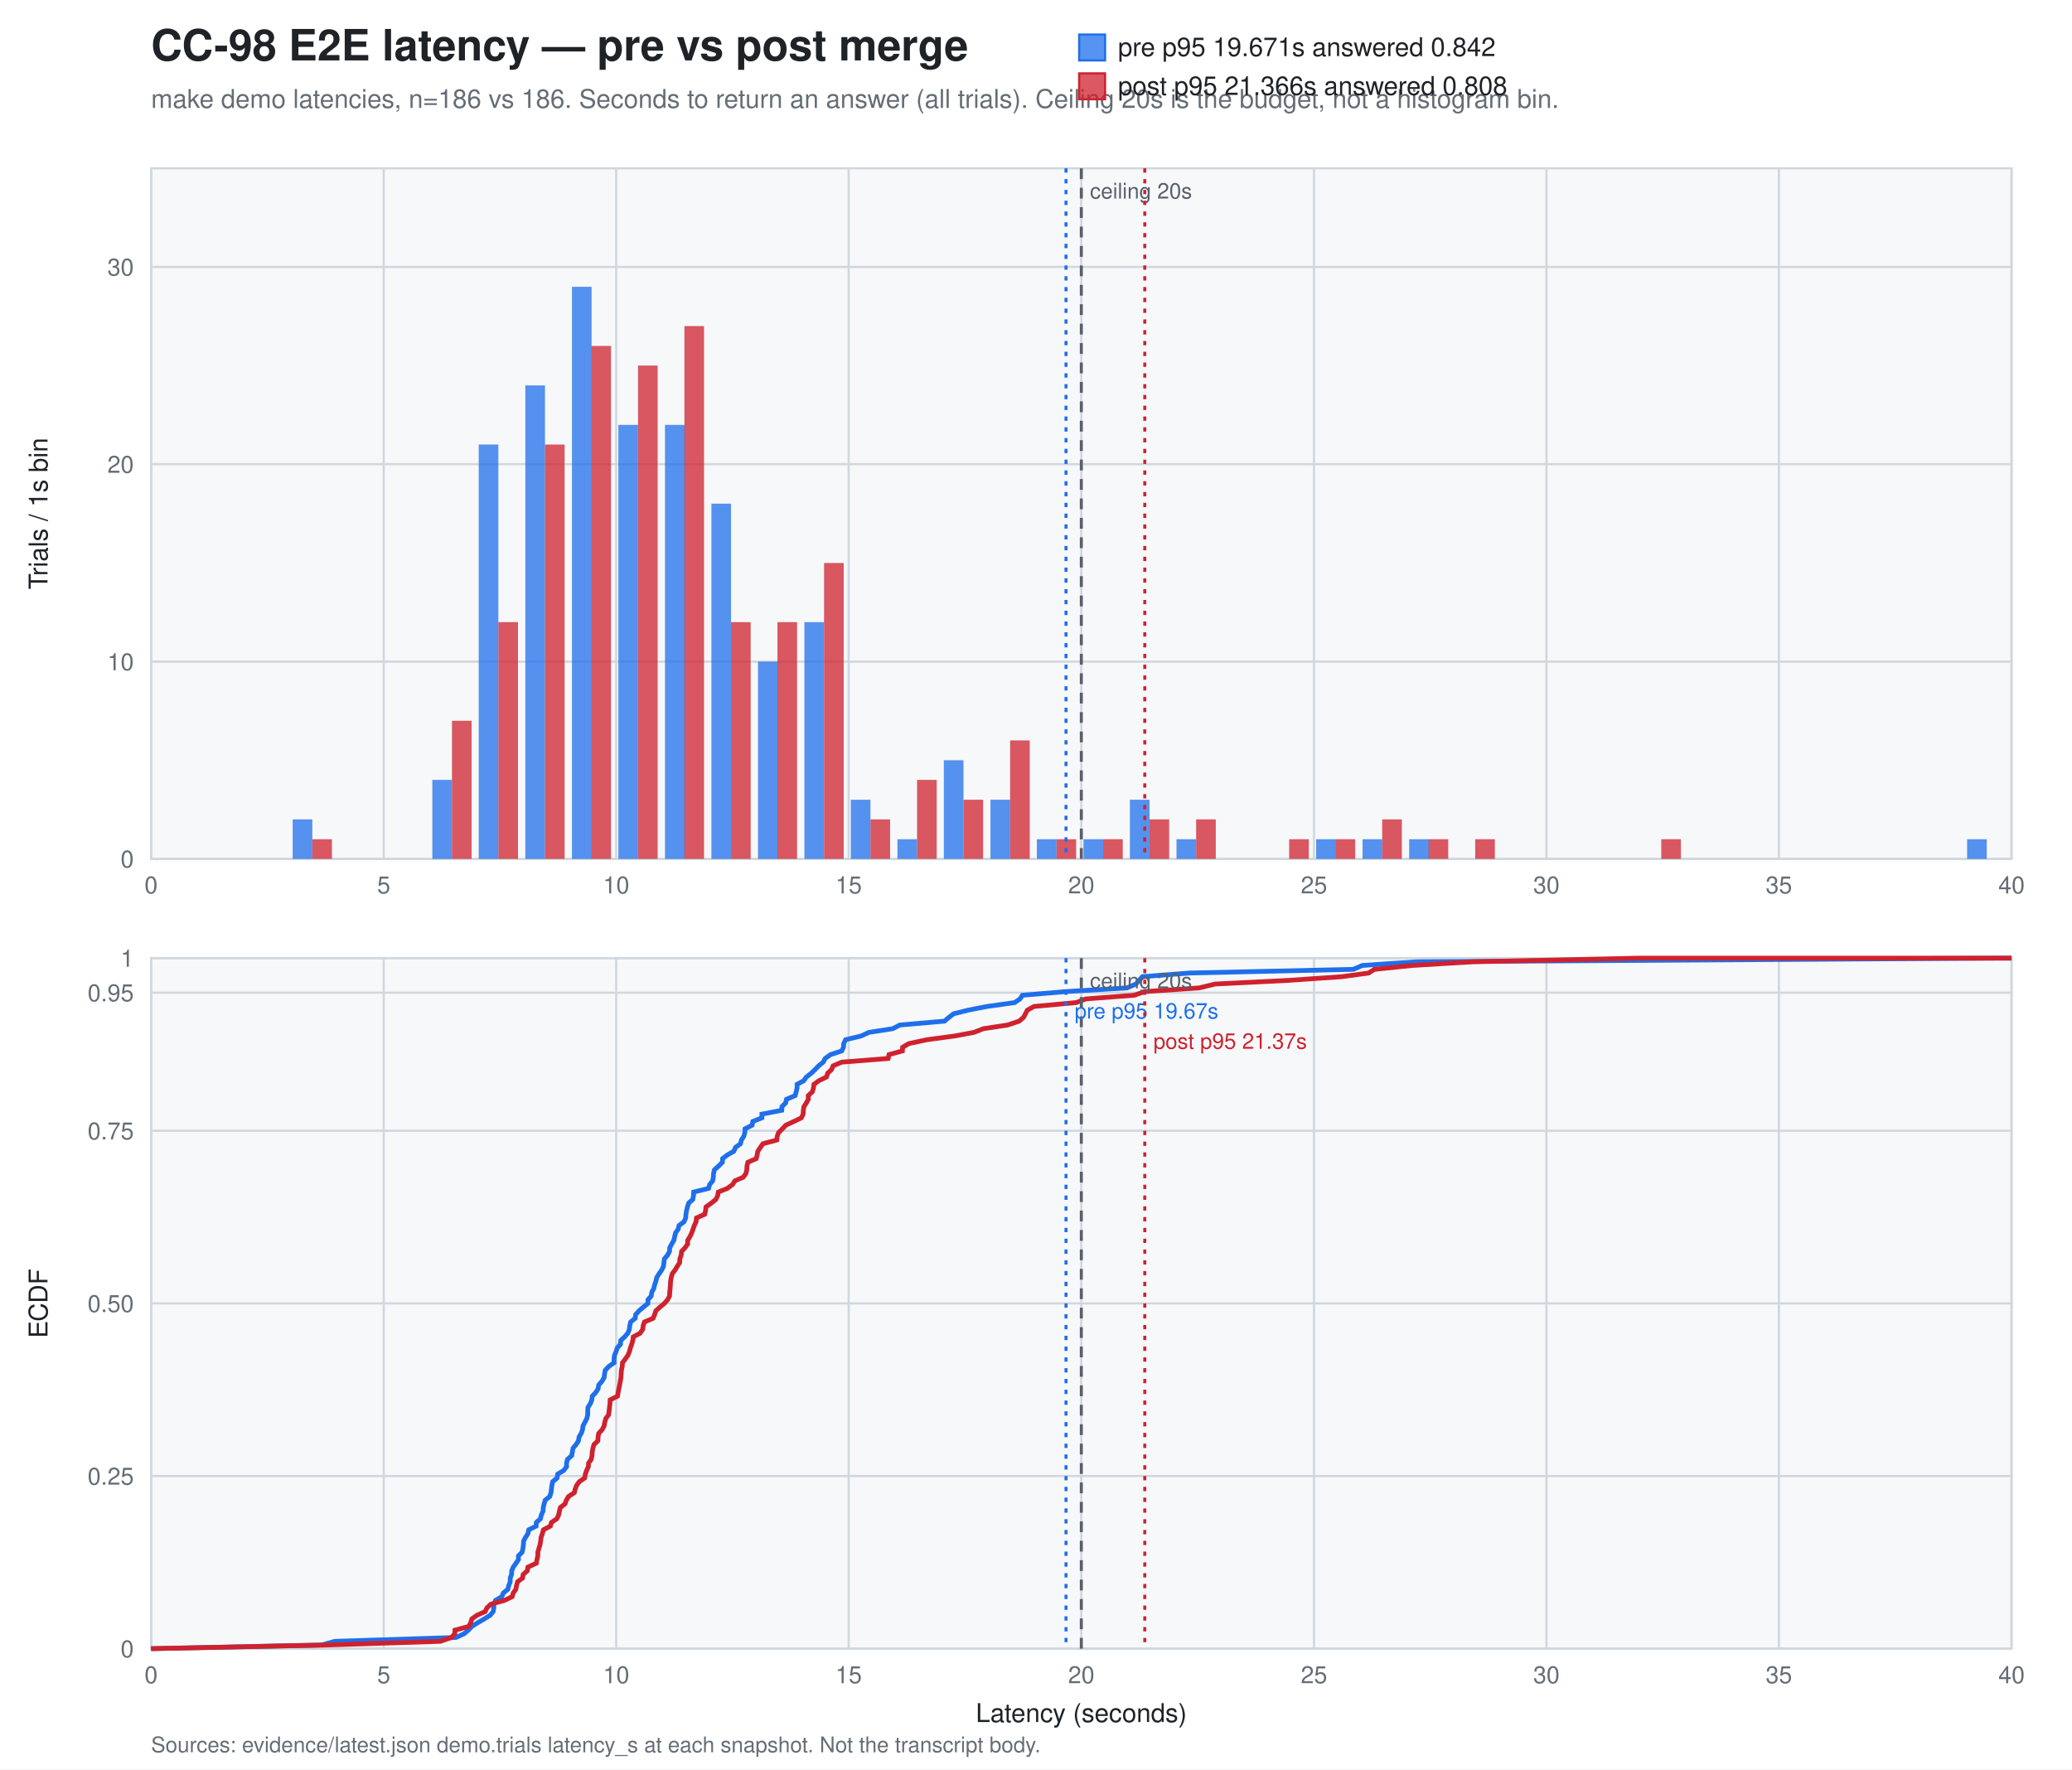
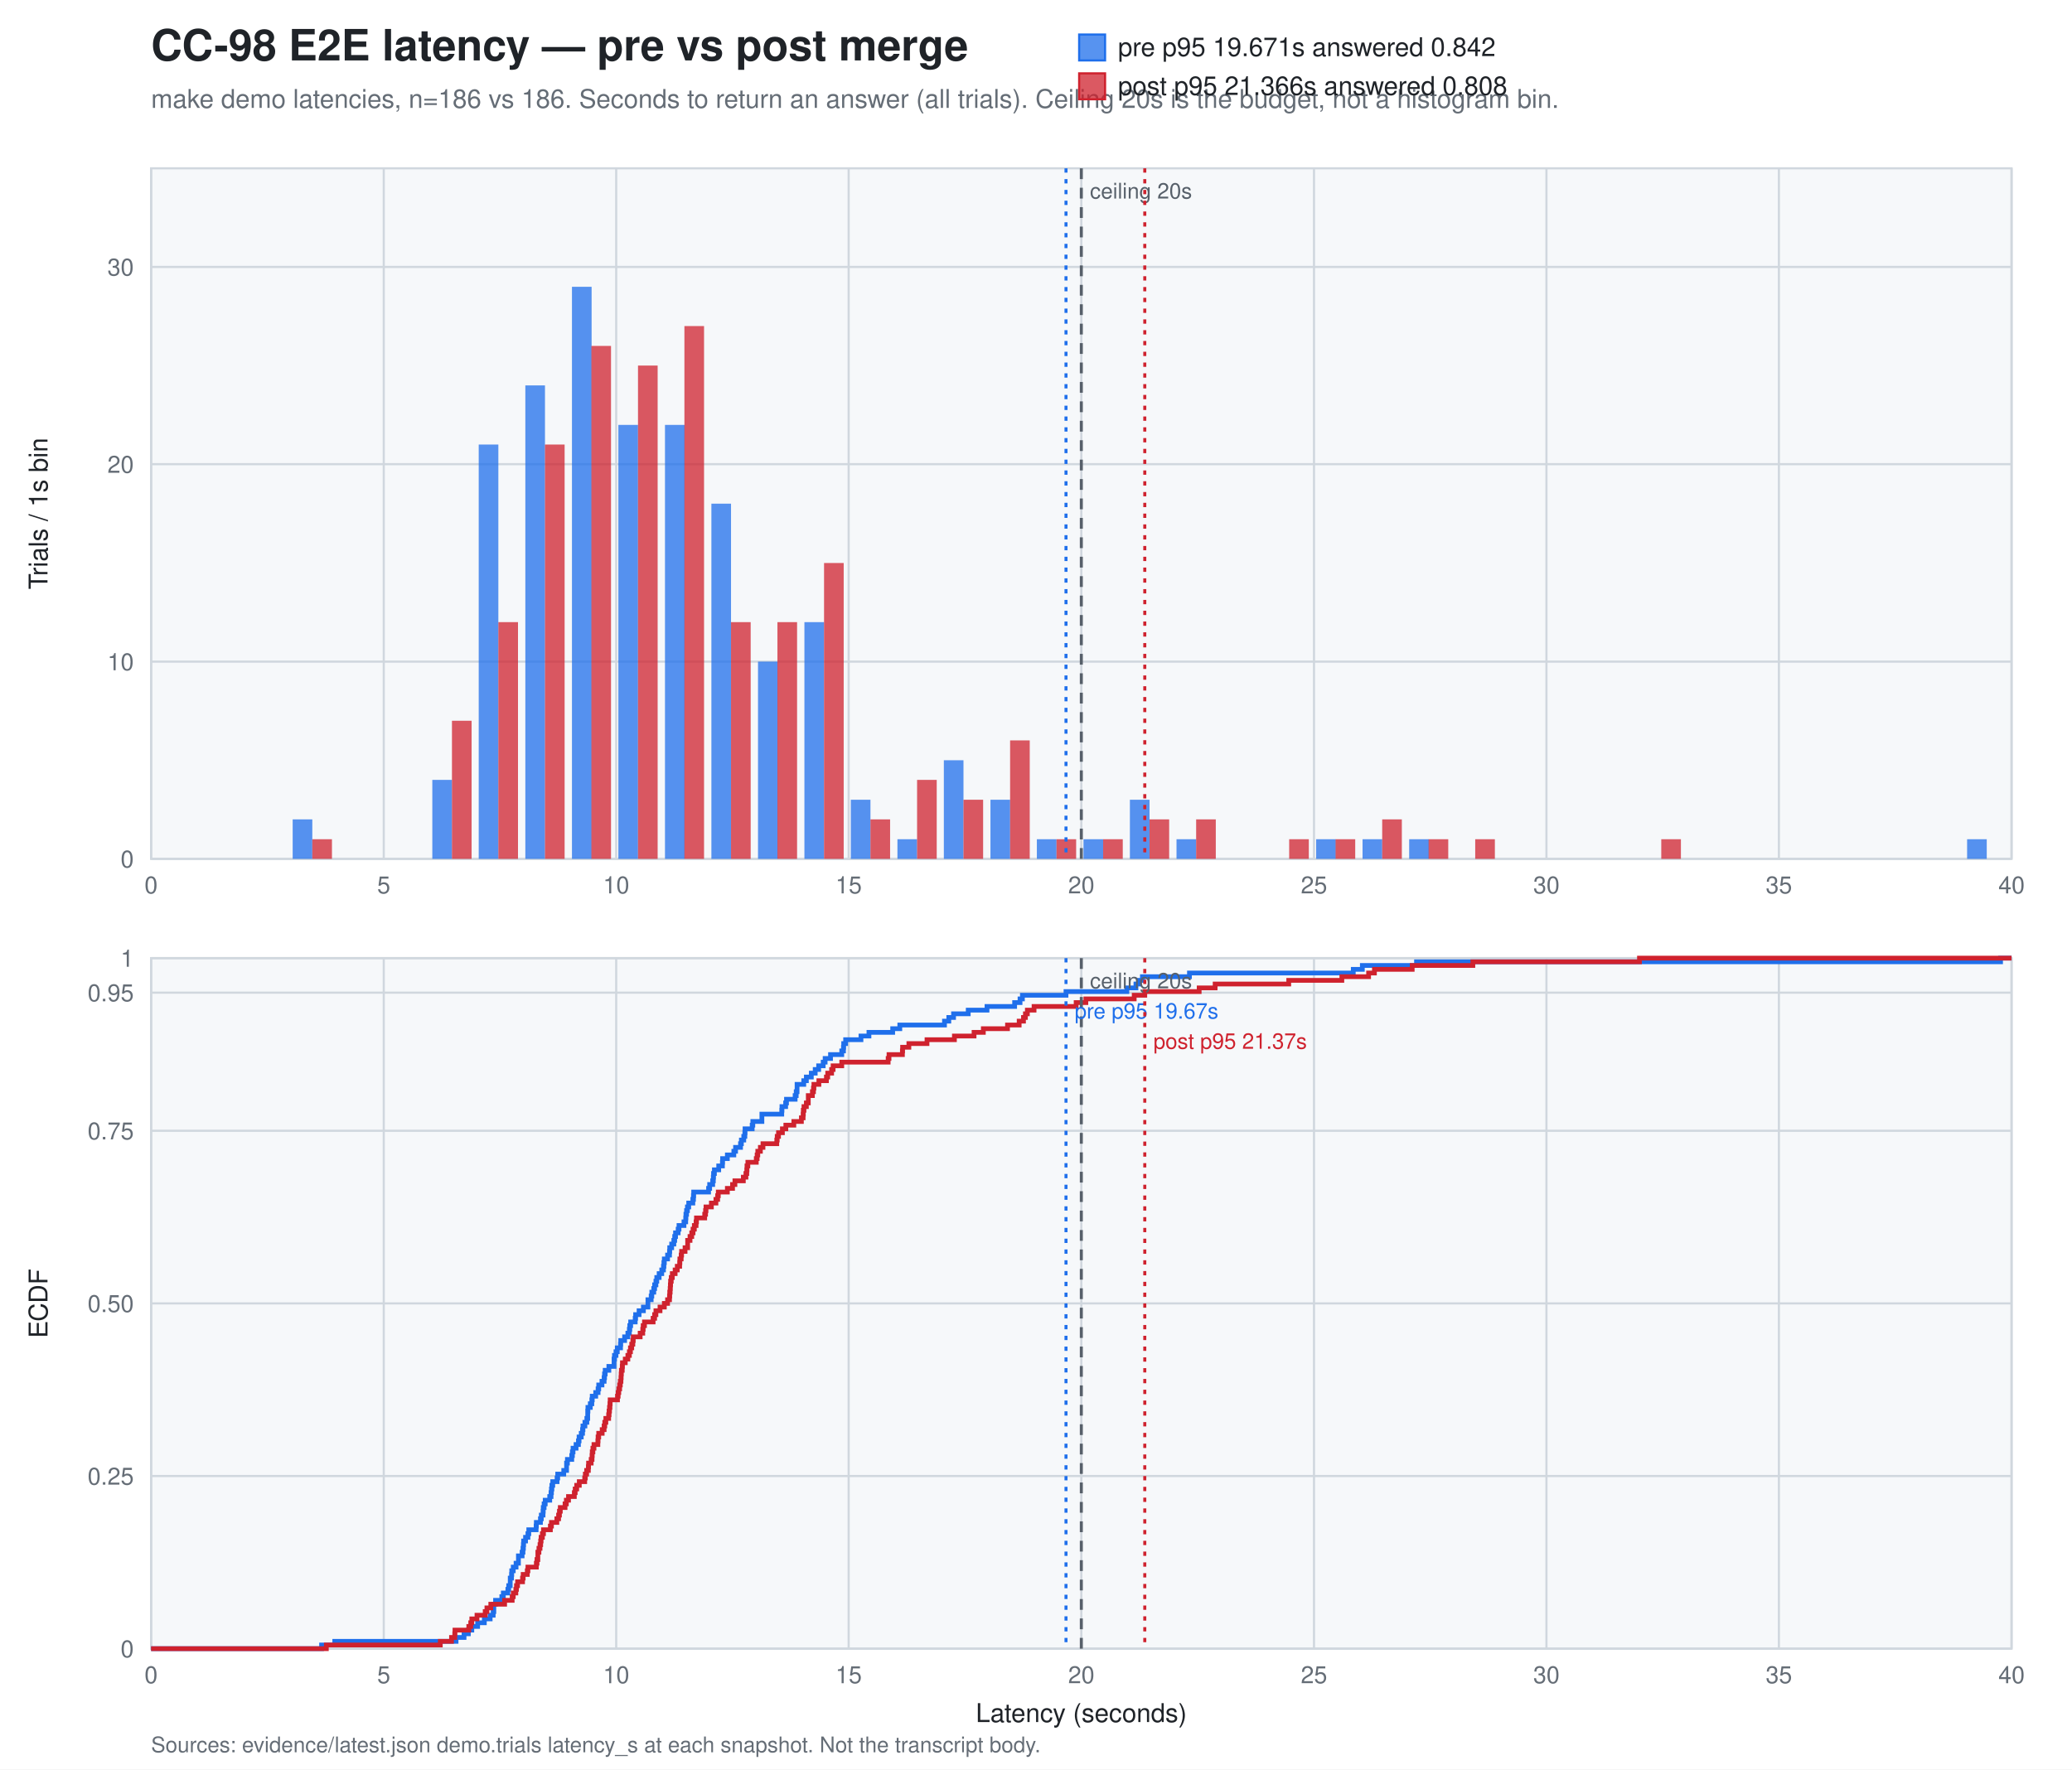
<svg xmlns="http://www.w3.org/2000/svg" width="960" height="820" viewBox="0 0 960 820" role="img" aria-label="CC-98 E2E latency — pre vs post merge">
  <rect width="960" height="820" fill="#ffffff" />
  <text x="70" y="28" font-family="Segoe UI, Helvetica, Arial, sans-serif" font-size="20" font-weight="600" fill="#1f2328">CC-98 E2E latency — pre vs post merge</text>
  <text x="70" y="50" font-family="Segoe UI, Helvetica, Arial, sans-serif" font-size="12" fill="#656d76">make demo latencies, n=186 vs 186. Seconds to return an answer (all trials). Ceiling 20s is the budget, not a histogram bin.</text>
  <rect x="500" y="16" width="12" height="12" fill="#1f6feb" fill-opacity="0.75" stroke="#1f6feb" />
-   <text x="518" y="26" font-family="Segoe UI, Helvetica, Arial, sans-serif" font-size="12" fill="#1f2328">pre  p95 19.671s  answered 0.842</text>
+   <text x="518" y="26" font-family="Segoe UI, Helvetica, Arial, sans-serif" font-size="12" fill="#1f2328">pre p95 19.671s  answered 0.842</text>
  <rect x="500" y="34" width="12" height="12" fill="#cf222e" fill-opacity="0.75" stroke="#cf222e" />
  <text x="518" y="44" font-family="Segoe UI, Helvetica, Arial, sans-serif" font-size="12" fill="#1f2328">post p95 21.366s  answered 0.808</text>
  <rect x="70" y="78" width="862" height="320.0" fill="#f6f8fa" stroke="#d0d7de" />
  <line x1="70.0" y1="78" x2="70.0" y2="398.0" stroke="#d0d7de" />
  <text x="70.0" y="414.0" text-anchor="middle" font-family="Segoe UI, Helvetica, Arial, sans-serif" font-size="11" fill="#656d76">0</text>
  <line x1="177.8" y1="78" x2="177.8" y2="398.0" stroke="#d0d7de" />
  <text x="177.8" y="414.0" text-anchor="middle" font-family="Segoe UI, Helvetica, Arial, sans-serif" font-size="11" fill="#656d76">5</text>
  <line x1="285.5" y1="78" x2="285.5" y2="398.0" stroke="#d0d7de" />
  <text x="285.5" y="414.0" text-anchor="middle" font-family="Segoe UI, Helvetica, Arial, sans-serif" font-size="11" fill="#656d76">10</text>
  <line x1="393.2" y1="78" x2="393.2" y2="398.0" stroke="#d0d7de" />
  <text x="393.2" y="414.0" text-anchor="middle" font-family="Segoe UI, Helvetica, Arial, sans-serif" font-size="11" fill="#656d76">15</text>
  <line x1="501.0" y1="78" x2="501.0" y2="398.0" stroke="#d0d7de" />
  <text x="501.0" y="414.0" text-anchor="middle" font-family="Segoe UI, Helvetica, Arial, sans-serif" font-size="11" fill="#656d76">20</text>
  <line x1="608.8" y1="78" x2="608.8" y2="398.0" stroke="#d0d7de" />
  <text x="608.8" y="414.0" text-anchor="middle" font-family="Segoe UI, Helvetica, Arial, sans-serif" font-size="11" fill="#656d76">25</text>
  <line x1="716.5" y1="78" x2="716.5" y2="398.0" stroke="#d0d7de" />
  <text x="716.5" y="414.0" text-anchor="middle" font-family="Segoe UI, Helvetica, Arial, sans-serif" font-size="11" fill="#656d76">30</text>
  <line x1="824.2" y1="78" x2="824.2" y2="398.0" stroke="#d0d7de" />
  <text x="824.2" y="414.0" text-anchor="middle" font-family="Segoe UI, Helvetica, Arial, sans-serif" font-size="11" fill="#656d76">35</text>
  <line x1="932.0" y1="78" x2="932.0" y2="398.0" stroke="#d0d7de" />
  <text x="932.0" y="414.0" text-anchor="middle" font-family="Segoe UI, Helvetica, Arial, sans-serif" font-size="11" fill="#656d76">40</text>
  <line x1="70" y1="398.0" x2="932" y2="398.0" stroke="#d0d7de" />
  <text x="62" y="402.0" text-anchor="end" font-family="Segoe UI, Helvetica, Arial, sans-serif" font-size="11" fill="#656d76">0</text>
  <line x1="70" y1="306.6" x2="932" y2="306.6" stroke="#d0d7de" />
  <text x="62" y="310.6" text-anchor="end" font-family="Segoe UI, Helvetica, Arial, sans-serif" font-size="11" fill="#656d76">10</text>
  <line x1="70" y1="215.1" x2="932" y2="215.1" stroke="#d0d7de" />
  <text x="62" y="219.1" text-anchor="end" font-family="Segoe UI, Helvetica, Arial, sans-serif" font-size="11" fill="#656d76">20</text>
  <line x1="70" y1="123.7" x2="932" y2="123.7" stroke="#d0d7de" />
  <text x="62" y="127.7" text-anchor="end" font-family="Segoe UI, Helvetica, Arial, sans-serif" font-size="11" fill="#656d76">30</text>
  <text x="22" y="238.0" text-anchor="middle" font-family="Segoe UI, Helvetica, Arial, sans-serif" font-size="12" fill="#1f2328" transform="rotate(-90 22 238.0)">Trials / 1s bin</text>
  <rect x="70" y="444.0" width="862" height="320.0" fill="#f6f8fa" stroke="#d0d7de" />
  <line x1="70.0" y1="444.0" x2="70.0" y2="764.0" stroke="#d0d7de" />
  <text x="70.0" y="780.0" text-anchor="middle" font-family="Segoe UI, Helvetica, Arial, sans-serif" font-size="11" fill="#656d76">0</text>
  <line x1="177.8" y1="444.0" x2="177.8" y2="764.0" stroke="#d0d7de" />
  <text x="177.8" y="780.0" text-anchor="middle" font-family="Segoe UI, Helvetica, Arial, sans-serif" font-size="11" fill="#656d76">5</text>
  <line x1="285.5" y1="444.0" x2="285.5" y2="764.0" stroke="#d0d7de" />
  <text x="285.5" y="780.0" text-anchor="middle" font-family="Segoe UI, Helvetica, Arial, sans-serif" font-size="11" fill="#656d76">10</text>
  <line x1="393.2" y1="444.0" x2="393.2" y2="764.0" stroke="#d0d7de" />
  <text x="393.2" y="780.0" text-anchor="middle" font-family="Segoe UI, Helvetica, Arial, sans-serif" font-size="11" fill="#656d76">15</text>
  <line x1="501.0" y1="444.0" x2="501.0" y2="764.0" stroke="#d0d7de" />
  <text x="501.0" y="780.0" text-anchor="middle" font-family="Segoe UI, Helvetica, Arial, sans-serif" font-size="11" fill="#656d76">20</text>
  <line x1="608.8" y1="444.0" x2="608.8" y2="764.0" stroke="#d0d7de" />
  <text x="608.8" y="780.0" text-anchor="middle" font-family="Segoe UI, Helvetica, Arial, sans-serif" font-size="11" fill="#656d76">25</text>
  <line x1="716.5" y1="444.0" x2="716.5" y2="764.0" stroke="#d0d7de" />
  <text x="716.5" y="780.0" text-anchor="middle" font-family="Segoe UI, Helvetica, Arial, sans-serif" font-size="11" fill="#656d76">30</text>
  <line x1="824.2" y1="444.0" x2="824.2" y2="764.0" stroke="#d0d7de" />
  <text x="824.2" y="780.0" text-anchor="middle" font-family="Segoe UI, Helvetica, Arial, sans-serif" font-size="11" fill="#656d76">35</text>
  <line x1="932.0" y1="444.0" x2="932.0" y2="764.0" stroke="#d0d7de" />
  <text x="932.0" y="780.0" text-anchor="middle" font-family="Segoe UI, Helvetica, Arial, sans-serif" font-size="11" fill="#656d76">40</text>
  <line x1="70" y1="764.0" x2="932" y2="764.0" stroke="#d0d7de" />
  <text x="62" y="768.0" text-anchor="end" font-family="Segoe UI, Helvetica, Arial, sans-serif" font-size="11" fill="#656d76">0</text>
  <line x1="70" y1="684.0" x2="932" y2="684.0" stroke="#d0d7de" />
  <text x="62" y="688.0" text-anchor="end" font-family="Segoe UI, Helvetica, Arial, sans-serif" font-size="11" fill="#656d76">0.25</text>
  <line x1="70" y1="604.0" x2="932" y2="604.0" stroke="#d0d7de" />
  <text x="62" y="608.0" text-anchor="end" font-family="Segoe UI, Helvetica, Arial, sans-serif" font-size="11" fill="#656d76">0.50</text>
  <line x1="70" y1="524.0" x2="932" y2="524.0" stroke="#d0d7de" />
  <text x="62" y="528.0" text-anchor="end" font-family="Segoe UI, Helvetica, Arial, sans-serif" font-size="11" fill="#656d76">0.75</text>
  <line x1="70" y1="460.0" x2="932" y2="460.0" stroke="#d0d7de" />
  <text x="62" y="464.0" text-anchor="end" font-family="Segoe UI, Helvetica, Arial, sans-serif" font-size="11" fill="#656d76">0.95</text>
  <line x1="70" y1="444.0" x2="932" y2="444.0" stroke="#d0d7de" />
  <text x="62" y="448.0" text-anchor="end" font-family="Segoe UI, Helvetica, Arial, sans-serif" font-size="11" fill="#656d76">1</text>
  <text x="22" y="604.0" text-anchor="middle" font-family="Segoe UI, Helvetica, Arial, sans-serif" font-size="12" fill="#1f2328" transform="rotate(-90 22 604.0)">ECDF</text>
  <rect x="135.6" y="379.7" width="9.1" height="18.3" fill="#1f6feb" fill-opacity="0.75" />
  <rect x="144.7" y="388.9" width="9.1" height="9.1" fill="#cf222e" fill-opacity="0.75" />
  <rect x="200.3" y="361.4" width="9.1" height="36.6" fill="#1f6feb" fill-opacity="0.75" />
  <rect x="209.4" y="334.0" width="9.1" height="64.0" fill="#cf222e" fill-opacity="0.75" />
  <rect x="221.8" y="206.0" width="9.1" height="192.0" fill="#1f6feb" fill-opacity="0.75" />
  <rect x="230.9" y="288.3" width="9.1" height="109.7" fill="#cf222e" fill-opacity="0.75" />
  <rect x="243.4" y="178.6" width="9.1" height="219.4" fill="#1f6feb" fill-opacity="0.75" />
  <rect x="252.5" y="206.0" width="9.1" height="192.0" fill="#cf222e" fill-opacity="0.75" />
  <rect x="265.0" y="132.9" width="9.1" height="265.1" fill="#1f6feb" fill-opacity="0.75" />
  <rect x="274.0" y="160.3" width="9.1" height="237.7" fill="#cf222e" fill-opacity="0.75" />
  <rect x="286.5" y="196.9" width="9.1" height="201.1" fill="#1f6feb" fill-opacity="0.75" />
  <rect x="295.6" y="169.4" width="9.1" height="228.6" fill="#cf222e" fill-opacity="0.75" />
  <rect x="308.1" y="196.9" width="9.1" height="201.1" fill="#1f6feb" fill-opacity="0.75" />
  <rect x="317.1" y="151.1" width="9.1" height="246.9" fill="#cf222e" fill-opacity="0.75" />
  <rect x="329.6" y="233.4" width="9.1" height="164.6" fill="#1f6feb" fill-opacity="0.75" />
  <rect x="338.7" y="288.3" width="9.1" height="109.7" fill="#cf222e" fill-opacity="0.75" />
  <rect x="351.2" y="306.6" width="9.1" height="91.4" fill="#1f6feb" fill-opacity="0.75" />
  <rect x="360.2" y="288.3" width="9.1" height="109.7" fill="#cf222e" fill-opacity="0.75" />
  <rect x="372.7" y="288.3" width="9.1" height="109.7" fill="#1f6feb" fill-opacity="0.75" />
  <rect x="381.8" y="260.9" width="9.1" height="137.1" fill="#cf222e" fill-opacity="0.75" />
  <rect x="394.2" y="370.6" width="9.1" height="27.4" fill="#1f6feb" fill-opacity="0.75" />
  <rect x="403.3" y="379.7" width="9.1" height="18.3" fill="#cf222e" fill-opacity="0.75" />
  <rect x="415.8" y="388.9" width="9.1" height="9.1" fill="#1f6feb" fill-opacity="0.75" />
  <rect x="424.9" y="361.4" width="9.1" height="36.6" fill="#cf222e" fill-opacity="0.75" />
  <rect x="437.3" y="352.3" width="9.1" height="45.7" fill="#1f6feb" fill-opacity="0.75" />
  <rect x="446.4" y="370.6" width="9.1" height="27.4" fill="#cf222e" fill-opacity="0.75" />
  <rect x="458.9" y="370.6" width="9.1" height="27.4" fill="#1f6feb" fill-opacity="0.75" />
  <rect x="468.0" y="343.1" width="9.1" height="54.9" fill="#cf222e" fill-opacity="0.75" />
  <rect x="480.4" y="388.9" width="9.1" height="9.1" fill="#1f6feb" fill-opacity="0.75" />
  <rect x="489.5" y="388.9" width="9.1" height="9.1" fill="#cf222e" fill-opacity="0.75" />
  <rect x="502.0" y="388.9" width="9.1" height="9.1" fill="#1f6feb" fill-opacity="0.75" />
  <rect x="511.1" y="388.9" width="9.1" height="9.1" fill="#cf222e" fill-opacity="0.75" />
  <rect x="523.5" y="370.6" width="9.1" height="27.4" fill="#1f6feb" fill-opacity="0.75" />
  <rect x="532.6" y="379.7" width="9.1" height="18.3" fill="#cf222e" fill-opacity="0.75" />
  <rect x="545.1" y="388.9" width="9.1" height="9.1" fill="#1f6feb" fill-opacity="0.75" />
  <rect x="554.2" y="379.7" width="9.1" height="18.3" fill="#cf222e" fill-opacity="0.75" />
  <rect x="597.3" y="388.9" width="9.1" height="9.1" fill="#cf222e" fill-opacity="0.75" />
  <rect x="609.8" y="388.9" width="9.1" height="9.1" fill="#1f6feb" fill-opacity="0.75" />
  <rect x="618.8" y="388.9" width="9.1" height="9.1" fill="#cf222e" fill-opacity="0.75" />
  <rect x="631.3" y="388.9" width="9.1" height="9.1" fill="#1f6feb" fill-opacity="0.75" />
  <rect x="640.4" y="379.7" width="9.1" height="18.3" fill="#cf222e" fill-opacity="0.75" />
  <rect x="652.9" y="388.9" width="9.1" height="9.1" fill="#1f6feb" fill-opacity="0.75" />
  <rect x="661.9" y="388.9" width="9.1" height="9.1" fill="#cf222e" fill-opacity="0.75" />
  <rect x="683.5" y="388.9" width="9.1" height="9.1" fill="#cf222e" fill-opacity="0.75" />
  <rect x="769.7" y="388.9" width="9.1" height="9.1" fill="#cf222e" fill-opacity="0.75" />
  <rect x="911.4" y="388.9" width="9.1" height="9.1" fill="#1f6feb" fill-opacity="0.75" />
-   <polyline fill="none" stroke="#1f6feb" stroke-width="2.2" points="70.0,764.0 149.0,762.3 155.1,760.6 211.3,758.8 215.0,757.1 217.0,755.4 218.6,753.7 221.3,752.0 224.4,750.2 227.1,748.5 228.5,746.8 228.8,745.1 228.8,743.4 229.6,741.6 232.5,739.9 233.2,738.2 235.3,736.5 235.7,734.8 236.4,733.0 236.4,731.3 237.0,729.6 237.1,727.9 237.8,726.2 239.1,724.4 240.2,722.7 240.2,721.0 241.9,719.3 242.3,717.5 242.5,715.8 242.6,714.1 243.5,712.4 244.6,710.7 245.0,708.9 248.4,707.2 248.5,705.5 250.4,703.8 250.8,702.1 251.6,700.3 251.7,698.6 252.1,696.9 252.6,695.2 254.7,693.5 255.3,691.7 255.5,690.0 255.7,688.3 256.1,686.6 258.1,684.9 258.4,683.1 261.2,681.4 262.5,679.7 262.5,678.0 262.9,676.3 264.9,674.5 265.2,672.8 265.5,671.1 266.9,669.4 268.0,667.7 268.3,665.9 269.3,664.2 269.9,662.5 270.1,660.8 271.0,659.1 271.9,657.3 272.3,655.6 272.3,653.9 272.4,652.2 273.5,650.5 274.2,648.7 274.4,647.0 276.0,645.3 277.1,643.6 277.4,641.8 278.9,640.1 279.9,638.4 280.1,636.7 280.4,635.0 282.1,633.2 284.5,631.5 284.5,629.8 284.7,628.1 285.4,626.4 286.0,624.6 287.5,622.9 287.6,621.2 289.4,619.5 290.9,617.8 291.6,616.0 291.8,614.3 292.2,612.6 294.3,610.9 294.5,609.2 296.1,607.4 298.1,605.7 300.2,604.0 300.2,602.3 301.7,600.6 302.0,598.8 302.9,597.1 303.3,595.4 303.9,593.7 304.3,592.0 305.4,590.2 306.6,588.5 307.4,586.8 307.6,585.1 307.8,583.4 309.3,581.6 310.2,579.9 310.3,578.2 311.2,576.5 312.2,574.8 312.6,573.0 313.0,571.3 314.2,569.6 314.6,567.9 316.9,566.2 317.7,564.4 317.8,562.7 318.1,561.0 318.5,559.3 319.1,557.5 321.0,555.8 321.3,554.1 321.4,552.4 328.3,550.7 328.8,548.9 330.2,547.2 330.5,545.5 330.6,543.8 331.0,542.1 333.0,540.3 334.7,538.6 334.8,536.9 337.0,535.2 340.0,533.5 340.8,531.7 343.1,530.0 343.5,528.3 344.6,526.6 345.1,524.9 345.2,523.1 348.5,521.4 348.8,519.7 353.0,518.0 353.0,516.3 362.2,514.5 362.3,512.8 364.0,511.1 364.4,509.4 368.4,507.7 368.9,505.9 369.3,504.2 369.3,502.5 372.4,500.8 373.6,499.1 375.9,497.3 377.7,495.6 379.3,493.9 381.4,492.2 382.3,490.5 384.8,488.7 390.0,487.0 390.8,485.3 390.9,483.6 391.8,481.8 398.9,480.1 402.6,478.4 413.6,476.7 416.9,475.0 437.6,473.2 439.6,471.5 441.8,469.8 448.6,468.1 457.3,466.4 470.1,464.6 472.6,462.9 473.7,461.2 493.9,459.5 522.1,457.8 526.3,456.0 527.8,454.3 529.3,452.6 551.1,450.9 627.0,449.2 631.2,447.4 656.3,445.7 926.9,444.0 932.0,444.0" />
-   <polyline fill="none" stroke="#cf222e" stroke-width="2.2" points="70.0,764.0 151.2,762.3 204.0,760.6 209.2,758.8 210.7,757.1 210.8,755.4 217.2,753.7 218.1,752.0 218.6,750.2 221.0,748.5 224.8,746.8 225.6,745.1 227.4,743.4 233.8,741.6 237.3,739.9 237.8,738.2 239.0,736.5 239.3,734.8 239.8,733.0 242.1,731.3 242.4,729.6 244.3,727.9 244.6,726.2 248.5,724.4 248.8,722.7 249.2,721.0 249.2,719.3 249.7,717.5 250.2,715.8 250.5,714.1 250.7,712.4 251.3,710.7 251.8,708.9 255.0,707.2 255.5,705.5 258.0,703.8 258.8,702.1 259.2,700.3 259.6,698.6 261.8,696.9 262.4,695.2 263.4,693.5 266.1,691.7 266.5,690.0 267.2,688.3 268.4,686.6 270.9,684.9 271.2,683.1 271.8,681.4 272.6,679.7 272.7,678.0 273.9,676.3 274.3,674.5 274.4,672.8 274.7,671.1 275.2,669.4 277.0,667.7 277.1,665.9 277.4,664.2 279.0,662.5 279.9,660.8 280.2,659.1 280.7,657.3 282.0,655.6 282.2,653.9 282.4,652.2 282.6,650.5 282.7,648.7 286.1,647.0 286.4,645.3 286.7,643.6 287.1,641.8 287.4,640.1 287.7,638.4 287.8,636.7 287.9,635.0 288.3,633.2 288.4,631.5 289.7,629.8 290.9,628.1 291.6,626.4 292.1,624.6 292.7,622.9 293.2,621.2 293.4,619.5 296.6,617.8 297.8,616.0 298.0,614.3 298.6,612.6 302.6,610.9 303.3,609.2 303.9,607.4 305.8,605.7 307.8,604.0 309.3,602.3 310.2,600.6 310.3,598.8 310.5,597.1 310.6,595.4 310.7,593.7 311.0,592.0 311.5,590.2 312.8,588.5 313.8,586.8 314.9,585.1 315.0,583.4 315.6,581.6 315.8,579.9 317.4,578.2 318.6,576.5 318.6,574.8 319.7,573.0 320.5,571.3 321.1,569.6 321.7,567.9 322.5,566.2 322.7,564.4 326.5,562.7 326.9,561.0 327.1,559.3 329.6,557.5 331.7,555.8 332.5,554.1 332.8,552.4 337.0,550.7 339.4,548.9 340.5,547.2 344.4,545.5 345.6,543.8 346.0,542.1 346.1,540.3 346.5,538.6 350.4,536.9 350.8,535.2 351.1,533.5 352.3,531.7 353.5,530.0 359.9,528.3 360.1,526.6 360.7,524.9 362.5,523.1 364.1,521.4 367.8,519.7 371.3,518.0 372.1,516.3 372.2,514.5 372.5,512.8 373.6,511.1 374.5,509.4 374.5,507.7 376.4,505.9 376.9,504.2 377.1,502.5 379.4,500.8 382.9,499.1 383.5,497.3 385.3,495.6 386.0,493.9 390.0,492.2 411.5,490.5 411.9,488.7 418.1,487.0 418.2,485.3 421.1,483.6 429.5,481.8 442.2,480.1 451.3,478.4 455.6,476.7 466.8,475.0 472.2,473.2 474.2,471.5 475.1,469.8 476.0,468.1 479.1,466.4 498.6,464.6 503.1,462.9 525.5,461.2 530.4,459.5 555.6,457.8 563.0,456.0 597.1,454.3 621.7,452.6 634.1,450.9 636.8,449.2 654.3,447.4 682.4,445.7 759.6,444.0 932.0,444.0" />
+   <polyline fill="none" stroke="#1f6feb" stroke-width="2.2" points="70.0,764.0 149.0,764.0 149.0,762.3 155.1,762.3 155.1,760.6 211.3,760.6 211.3,758.8 215.0,758.8 215.0,757.1 217.0,757.1 217.0,755.4 218.6,755.4 218.6,753.7 221.3,753.7 221.3,752.0 224.4,752.0 224.4,750.2 227.1,750.2 227.1,748.5 228.5,748.5 228.5,746.8 228.8,746.8 228.8,745.1 228.8,745.1 228.8,743.4 229.6,743.4 229.6,741.6 232.5,741.6 232.5,739.9 233.2,739.9 233.2,738.2 235.3,738.2 235.3,736.5 235.7,736.5 235.7,734.8 236.4,734.8 236.4,733.0 236.4,733.0 236.4,731.3 237.0,731.3 237.0,729.6 237.1,729.6 237.1,727.9 237.8,727.9 237.8,726.2 239.1,726.2 239.1,724.4 240.2,724.4 240.2,722.7 240.2,722.7 240.2,721.0 241.9,721.0 241.9,719.3 242.3,719.3 242.3,717.5 242.5,717.5 242.5,715.8 242.6,715.8 242.6,714.1 243.5,714.1 243.5,712.4 244.6,712.4 244.6,710.7 245.0,710.7 245.0,708.9 248.4,708.9 248.4,707.2 248.5,707.2 248.5,705.5 250.4,705.5 250.4,703.8 250.8,703.8 250.8,702.1 251.6,702.1 251.6,700.3 251.7,700.3 251.7,698.6 252.1,698.6 252.1,696.9 252.6,696.9 252.6,695.2 254.7,695.2 254.7,693.5 255.3,693.5 255.3,691.7 255.5,691.7 255.5,690.0 255.7,690.0 255.7,688.3 256.1,688.3 256.1,686.6 258.1,686.6 258.1,684.9 258.4,684.9 258.4,683.1 261.2,683.1 261.2,681.4 262.5,681.4 262.5,679.7 262.5,679.7 262.5,678.0 262.9,678.0 262.9,676.3 264.9,676.3 264.9,674.5 265.2,674.5 265.2,672.8 265.5,672.8 265.5,671.1 266.9,671.1 266.9,669.4 268.0,669.4 268.0,667.7 268.3,667.7 268.3,665.9 269.3,665.9 269.3,664.2 269.9,664.2 269.9,662.5 270.1,662.5 270.1,660.8 271.0,660.8 271.0,659.1 271.9,659.1 271.9,657.3 272.3,657.3 272.3,655.6 272.3,655.6 272.3,653.9 272.4,653.9 272.4,652.2 273.5,652.2 273.5,650.5 274.2,650.5 274.2,648.7 274.4,648.7 274.4,647.0 276.0,647.0 276.0,645.3 277.1,645.3 277.1,643.6 277.4,643.6 277.4,641.8 278.9,641.8 278.9,640.1 279.9,640.1 279.9,638.4 280.1,638.4 280.1,636.7 280.4,636.7 280.4,635.0 282.1,635.0 282.1,633.2 284.5,633.2 284.5,631.5 284.5,631.5 284.5,629.8 284.7,629.8 284.7,628.1 285.4,628.1 285.4,626.4 286.0,626.4 286.0,624.6 287.5,624.6 287.5,622.9 287.6,622.9 287.6,621.2 289.4,621.2 289.4,619.5 290.9,619.5 290.9,617.8 291.6,617.8 291.6,616.0 291.8,616.0 291.8,614.3 292.2,614.3 292.2,612.6 294.3,612.6 294.3,610.9 294.5,610.9 294.5,609.2 296.1,609.2 296.1,607.4 298.1,607.4 298.1,605.7 300.2,605.7 300.2,604.0 300.2,604.0 300.2,602.3 301.7,602.3 301.7,600.6 302.0,600.6 302.0,598.8 302.9,598.8 302.9,597.1 303.3,597.1 303.3,595.4 303.9,595.4 303.9,593.7 304.3,593.7 304.3,592.0 305.4,592.0 305.4,590.2 306.6,590.2 306.6,588.5 307.4,588.5 307.4,586.8 307.6,586.8 307.6,585.1 307.8,585.1 307.8,583.4 309.3,583.4 309.3,581.6 310.2,581.6 310.2,579.9 310.3,579.9 310.3,578.2 311.2,578.2 311.2,576.5 312.2,576.5 312.2,574.8 312.6,574.8 312.6,573.0 313.0,573.0 313.0,571.3 314.2,571.3 314.2,569.6 314.6,569.6 314.6,567.9 316.9,567.9 316.9,566.2 317.7,566.2 317.7,564.4 317.8,564.4 317.8,562.7 318.1,562.7 318.1,561.0 318.5,561.0 318.5,559.3 319.1,559.3 319.1,557.5 321.0,557.5 321.0,555.8 321.3,555.8 321.3,554.1 321.4,554.1 321.4,552.4 328.3,552.4 328.3,550.7 328.8,550.7 328.8,548.9 330.2,548.9 330.2,547.2 330.5,547.2 330.5,545.5 330.6,545.5 330.6,543.8 331.0,543.8 331.0,542.1 333.0,542.1 333.0,540.3 334.7,540.3 334.7,538.6 334.8,538.6 334.8,536.9 337.0,536.9 337.0,535.2 340.0,535.2 340.0,533.5 340.8,533.5 340.8,531.7 343.1,531.7 343.1,530.0 343.5,530.0 343.5,528.3 344.6,528.3 344.6,526.6 345.1,526.6 345.1,524.9 345.2,524.9 345.2,523.1 348.5,523.1 348.5,521.4 348.8,521.4 348.8,519.7 353.0,519.7 353.0,518.0 353.0,518.0 353.0,516.3 362.2,516.3 362.2,514.5 362.3,514.5 362.3,512.8 364.0,512.8 364.0,511.1 364.4,511.1 364.4,509.4 368.4,509.4 368.4,507.7 368.9,507.7 368.9,505.9 369.3,505.9 369.3,504.2 369.3,504.2 369.3,502.5 372.4,502.5 372.4,500.8 373.6,500.8 373.6,499.1 375.9,499.1 375.9,497.3 377.7,497.3 377.7,495.6 379.3,495.6 379.3,493.9 381.4,493.9 381.4,492.2 382.3,492.2 382.3,490.5 384.8,490.5 384.8,488.7 390.0,488.7 390.0,487.0 390.8,487.0 390.8,485.3 390.9,485.3 390.9,483.6 391.8,483.6 391.8,481.8 398.9,481.8 398.9,480.1 402.6,480.1 402.6,478.4 413.6,478.4 413.6,476.7 416.9,476.7 416.9,475.0 437.6,475.0 437.6,473.2 439.6,473.2 439.6,471.5 441.8,471.5 441.8,469.8 448.6,469.8 448.6,468.1 457.3,468.1 457.3,466.4 470.1,466.4 470.1,464.6 472.6,464.6 472.6,462.9 473.7,462.9 473.7,461.2 493.9,461.2 493.9,459.5 522.1,459.5 522.1,457.8 526.3,457.8 526.3,456.0 527.8,456.0 527.8,454.3 529.3,454.3 529.3,452.6 551.1,452.6 551.1,450.9 627.0,450.9 627.0,449.2 631.2,449.2 631.2,447.4 656.3,447.4 656.3,445.7 926.9,445.7 926.9,444.0 932.0,444.0" />
+   <polyline fill="none" stroke="#cf222e" stroke-width="2.2" points="70.0,764.0 151.2,764.0 151.2,762.3 204.0,762.3 204.0,760.6 209.2,760.6 209.2,758.8 210.7,758.8 210.7,757.1 210.8,757.1 210.8,755.4 217.2,755.4 217.2,753.7 218.1,753.7 218.1,752.0 218.6,752.0 218.6,750.2 221.0,750.2 221.0,748.5 224.8,748.5 224.8,746.8 225.6,746.8 225.6,745.1 227.4,745.1 227.4,743.4 233.8,743.4 233.8,741.6 237.3,741.6 237.3,739.9 237.8,739.9 237.8,738.2 239.0,738.2 239.0,736.5 239.3,736.5 239.3,734.8 239.8,734.8 239.8,733.0 242.1,733.0 242.1,731.3 242.4,731.3 242.4,729.6 244.3,729.6 244.3,727.9 244.6,727.9 244.6,726.2 248.5,726.2 248.5,724.4 248.8,724.4 248.8,722.7 249.2,722.7 249.2,721.0 249.2,721.0 249.2,719.3 249.7,719.3 249.7,717.5 250.2,717.5 250.2,715.8 250.5,715.8 250.5,714.1 250.7,714.1 250.7,712.4 251.3,712.4 251.3,710.7 251.8,710.7 251.8,708.9 255.0,708.9 255.0,707.2 255.5,707.2 255.5,705.5 258.0,705.5 258.0,703.8 258.8,703.8 258.8,702.1 259.2,702.1 259.2,700.3 259.6,700.3 259.6,698.6 261.8,698.6 261.8,696.9 262.4,696.9 262.4,695.2 263.4,695.2 263.4,693.5 266.1,693.5 266.1,691.7 266.5,691.7 266.5,690.0 267.2,690.0 267.2,688.3 268.4,688.3 268.4,686.6 270.9,686.6 270.9,684.9 271.2,684.9 271.2,683.1 271.8,683.1 271.8,681.4 272.6,681.4 272.6,679.7 272.7,679.7 272.7,678.0 273.9,678.0 273.9,676.3 274.3,676.3 274.3,674.5 274.4,674.5 274.4,672.8 274.7,672.8 274.7,671.1 275.2,671.1 275.2,669.4 277.0,669.4 277.0,667.7 277.1,667.7 277.1,665.9 277.4,665.9 277.4,664.2 279.0,664.2 279.0,662.5 279.9,662.5 279.9,660.8 280.2,660.8 280.2,659.1 280.7,659.1 280.7,657.3 282.0,657.3 282.0,655.6 282.2,655.6 282.2,653.9 282.4,653.9 282.4,652.2 282.6,652.2 282.6,650.5 282.7,650.5 282.7,648.7 286.1,648.7 286.1,647.0 286.4,647.0 286.4,645.3 286.7,645.3 286.7,643.6 287.1,643.6 287.1,641.8 287.4,641.8 287.4,640.1 287.7,640.1 287.7,638.4 287.8,638.4 287.8,636.7 287.9,636.7 287.9,635.0 288.3,635.0 288.3,633.2 288.4,633.2 288.4,631.5 289.7,631.5 289.7,629.8 290.9,629.8 290.9,628.1 291.6,628.1 291.6,626.4 292.1,626.4 292.1,624.6 292.7,624.6 292.7,622.9 293.2,622.9 293.2,621.2 293.4,621.2 293.4,619.5 296.6,619.5 296.6,617.8 297.8,617.8 297.8,616.0 298.0,616.0 298.0,614.3 298.6,614.3 298.6,612.6 302.6,612.6 302.6,610.9 303.3,610.9 303.3,609.2 303.9,609.2 303.9,607.4 305.8,607.4 305.8,605.7 307.8,605.7 307.8,604.0 309.3,604.0 309.3,602.3 310.2,602.3 310.2,600.6 310.3,600.6 310.3,598.8 310.5,598.8 310.5,597.1 310.6,597.1 310.6,595.4 310.7,595.4 310.7,593.7 311.0,593.7 311.0,592.0 311.5,592.0 311.5,590.2 312.8,590.2 312.8,588.5 313.8,588.5 313.8,586.8 314.9,586.8 314.9,585.1 315.0,585.1 315.0,583.4 315.6,583.4 315.6,581.6 315.8,581.6 315.8,579.9 317.4,579.9 317.4,578.2 318.6,578.2 318.6,576.5 318.6,576.5 318.6,574.8 319.7,574.8 319.7,573.0 320.5,573.0 320.5,571.3 321.1,571.3 321.1,569.6 321.7,569.6 321.7,567.9 322.5,567.9 322.5,566.2 322.7,566.2 322.7,564.4 326.5,564.4 326.5,562.7 326.9,562.7 326.9,561.0 327.1,561.0 327.1,559.3 329.6,559.3 329.6,557.5 331.7,557.5 331.7,555.8 332.5,555.8 332.5,554.1 332.8,554.1 332.8,552.4 337.0,552.4 337.0,550.7 339.4,550.7 339.4,548.9 340.5,548.9 340.5,547.2 344.4,547.2 344.4,545.5 345.6,545.5 345.6,543.8 346.0,543.8 346.0,542.1 346.1,542.1 346.1,540.3 346.5,540.3 346.5,538.6 350.4,538.6 350.4,536.9 350.8,536.9 350.8,535.2 351.1,535.2 351.1,533.5 352.3,533.5 352.3,531.7 353.5,531.7 353.5,530.0 359.9,530.0 359.9,528.3 360.1,528.3 360.1,526.6 360.7,526.6 360.7,524.9 362.5,524.9 362.5,523.1 364.1,523.1 364.1,521.4 367.8,521.4 367.8,519.7 371.3,519.7 371.3,518.0 372.1,518.0 372.1,516.3 372.2,516.3 372.2,514.5 372.5,514.5 372.5,512.8 373.6,512.8 373.6,511.1 374.5,511.1 374.5,509.4 374.5,509.4 374.5,507.7 376.4,507.7 376.4,505.9 376.9,505.9 376.9,504.2 377.1,504.2 377.1,502.5 379.4,502.5 379.4,500.8 382.9,500.8 382.9,499.1 383.5,499.1 383.5,497.3 385.3,497.3 385.3,495.6 386.0,495.6 386.0,493.9 390.0,493.9 390.0,492.2 411.5,492.2 411.5,490.5 411.9,490.5 411.9,488.7 418.1,488.7 418.1,487.0 418.2,487.0 418.2,485.3 421.1,485.3 421.1,483.6 429.5,483.6 429.5,481.8 442.2,481.8 442.2,480.1 451.3,480.1 451.3,478.4 455.6,478.4 455.6,476.7 466.8,476.7 466.8,475.0 472.2,475.0 472.2,473.2 474.2,473.2 474.2,471.5 475.1,471.5 475.1,469.8 476.0,469.8 476.0,468.1 479.1,468.1 479.1,466.4 498.6,466.4 498.6,464.6 503.1,464.6 503.1,462.9 525.5,462.9 525.5,461.2 530.4,461.2 530.4,459.5 555.6,459.5 555.6,457.8 563.0,457.8 563.0,456.0 597.1,456.0 597.1,454.3 621.7,454.3 621.7,452.6 634.1,452.6 634.1,450.9 636.8,450.9 636.8,449.2 654.3,449.2 654.3,447.4 682.4,447.4 682.4,445.7 759.6,445.7 759.6,444.0 932.0,444.0" />
  <line x1="501.0" y1="78" x2="501.0" y2="398.0" stroke="#57606a" stroke-width="1.4" stroke-dasharray="5 4" />
  <text x="505.0" y="92.0" font-family="Segoe UI, Helvetica, Arial, sans-serif" font-size="10" fill="#57606a">ceiling 20s</text>
  <line x1="493.9" y1="78" x2="493.9" y2="398.0" stroke="#1f6feb" stroke-width="1.4" stroke-dasharray="2 3" />
  <line x1="530.4" y1="78" x2="530.4" y2="398.0" stroke="#cf222e" stroke-width="1.4" stroke-dasharray="2 3" />
  <line x1="501.0" y1="444.0" x2="501.0" y2="764.0" stroke="#57606a" stroke-width="1.4" stroke-dasharray="5 4" />
  <text x="505.0" y="458.0" font-family="Segoe UI, Helvetica, Arial, sans-serif" font-size="10" fill="#57606a">ceiling 20s</text>
  <line x1="493.9" y1="444.0" x2="493.9" y2="764.0" stroke="#1f6feb" stroke-width="1.4" stroke-dasharray="2 3" />
  <text x="497.9" y="472.0" font-family="Segoe UI, Helvetica, Arial, sans-serif" font-size="10" fill="#1f6feb">pre p95 19.67s</text>
  <line x1="530.4" y1="444.0" x2="530.4" y2="764.0" stroke="#cf222e" stroke-width="1.4" stroke-dasharray="2 3" />
  <text x="534.4" y="486.0" font-family="Segoe UI, Helvetica, Arial, sans-serif" font-size="10" fill="#cf222e">post p95 21.37s</text>
  <text x="501.0" y="798" text-anchor="middle" font-family="Segoe UI, Helvetica, Arial, sans-serif" font-size="12" fill="#1f2328">Latency (seconds)</text>
  <text x="70" y="812" font-family="Segoe UI, Helvetica, Arial, sans-serif" font-size="10" fill="#656d76">Sources: evidence/latest.json demo.trials latency_s at each snapshot. Not the transcript body.</text>
</svg>
